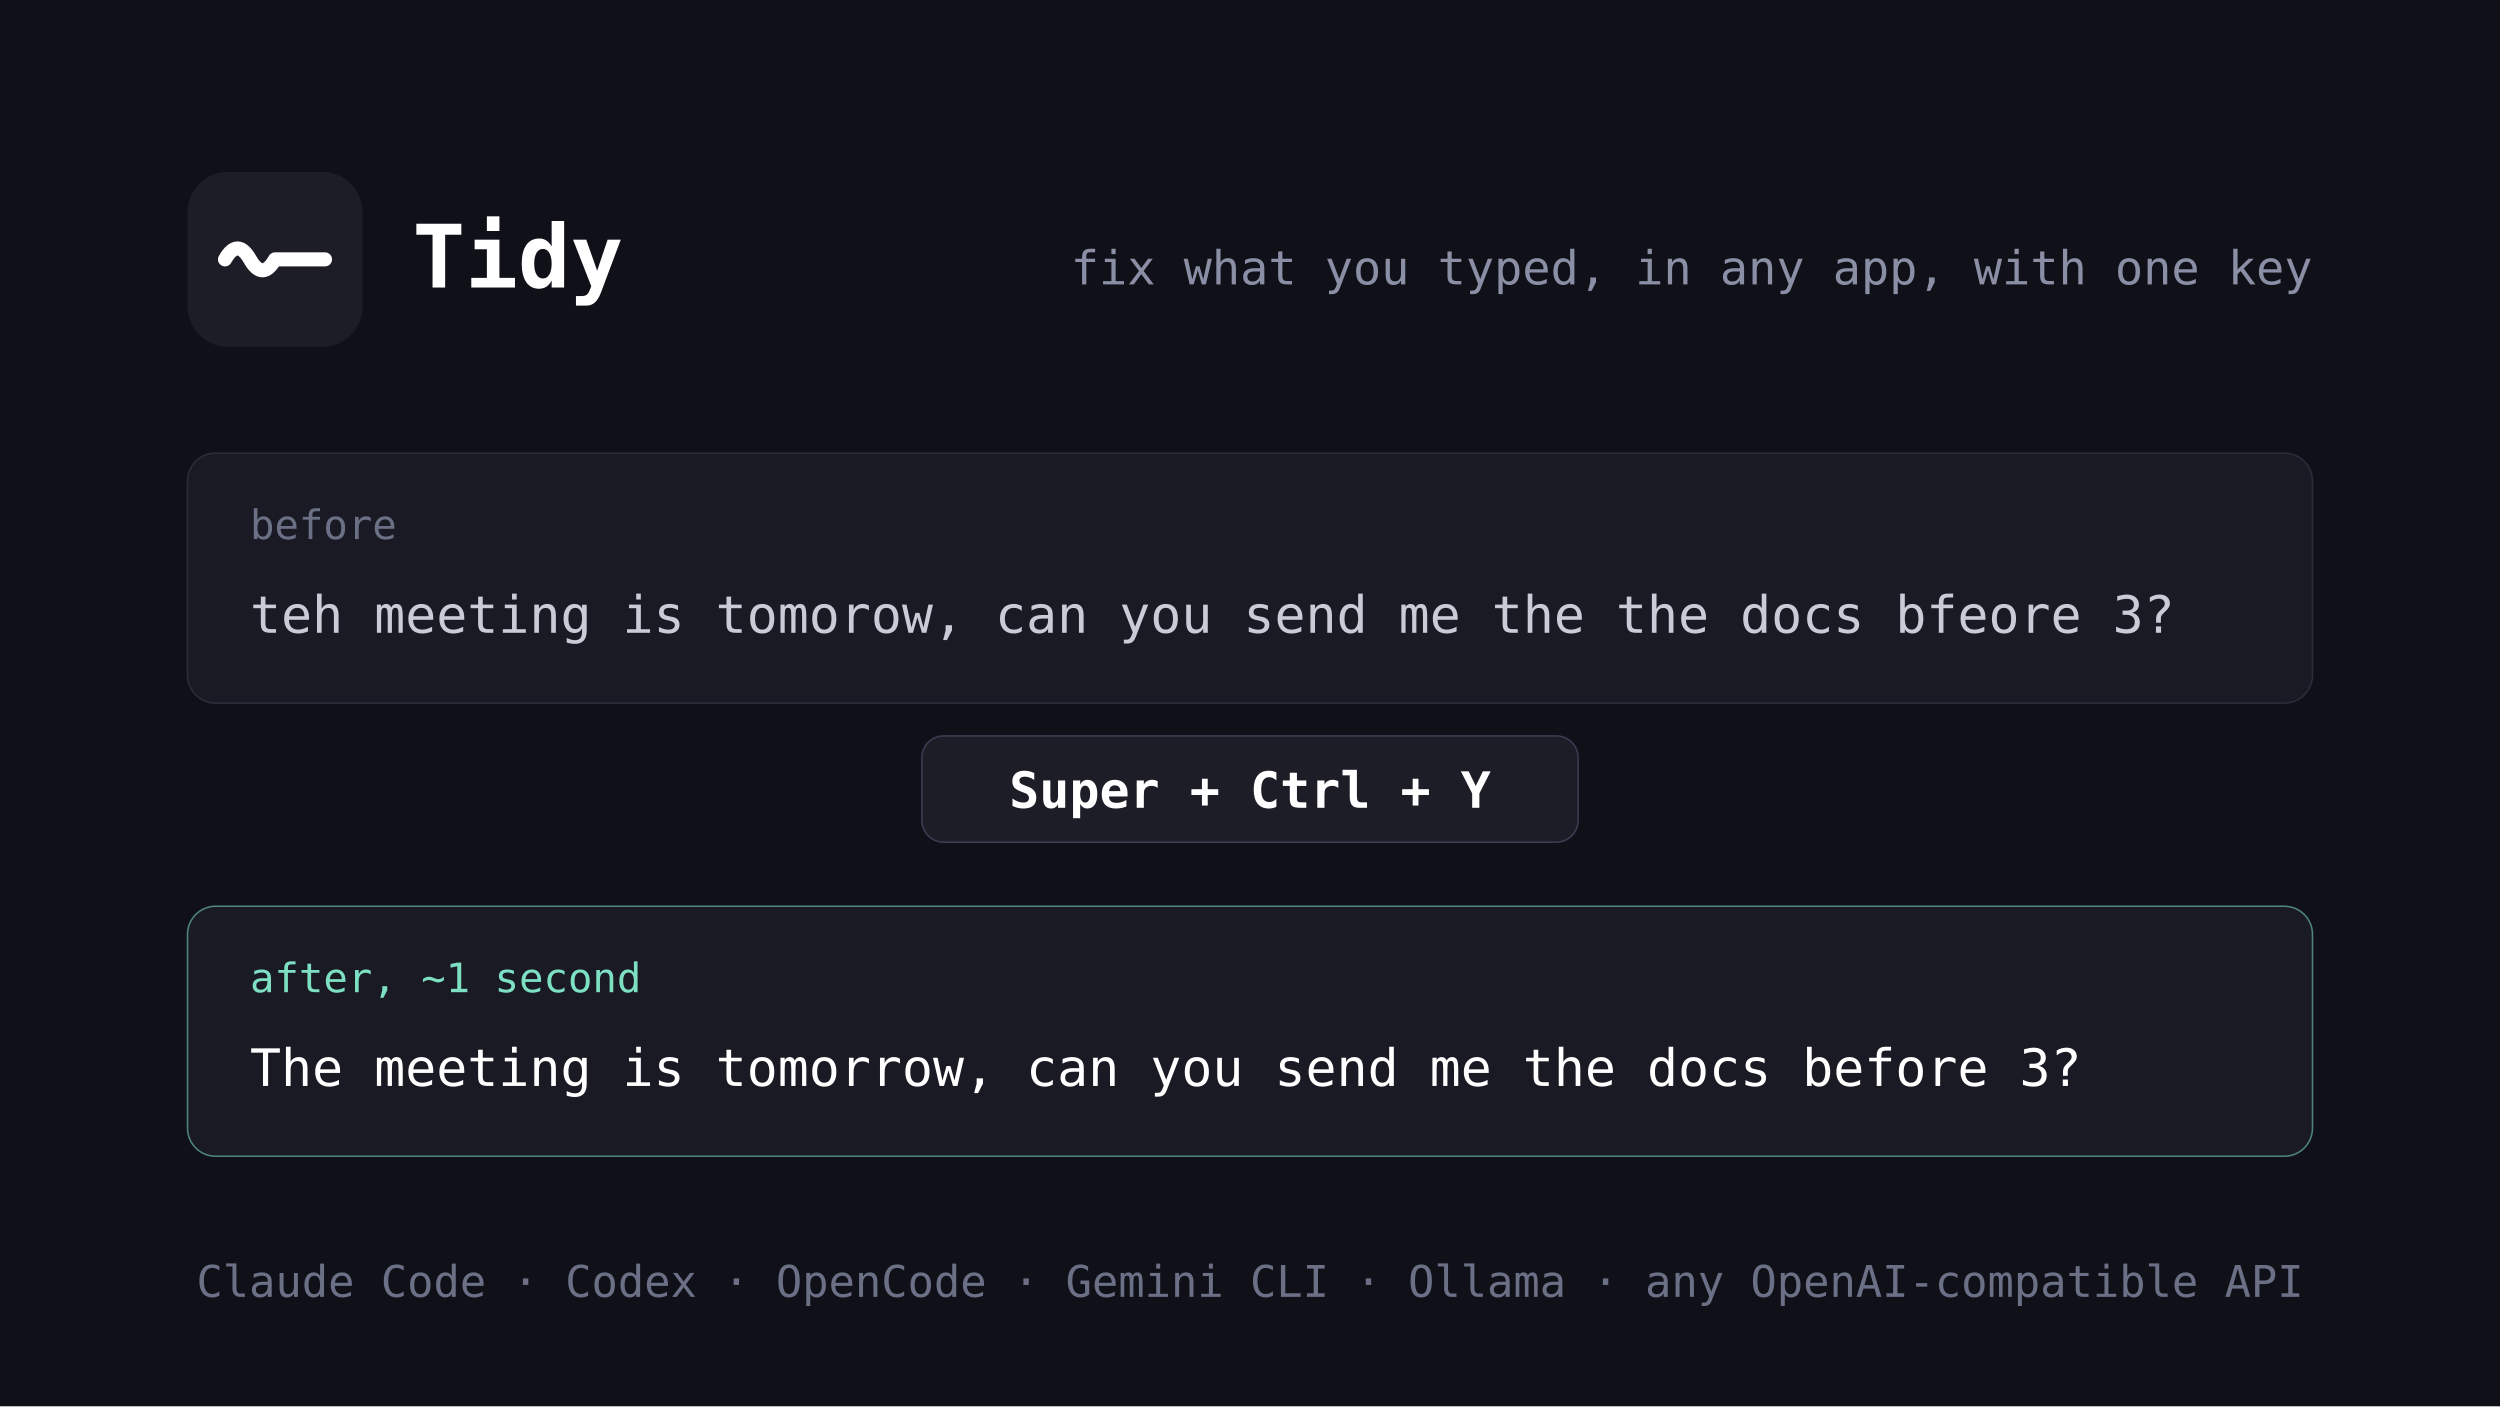
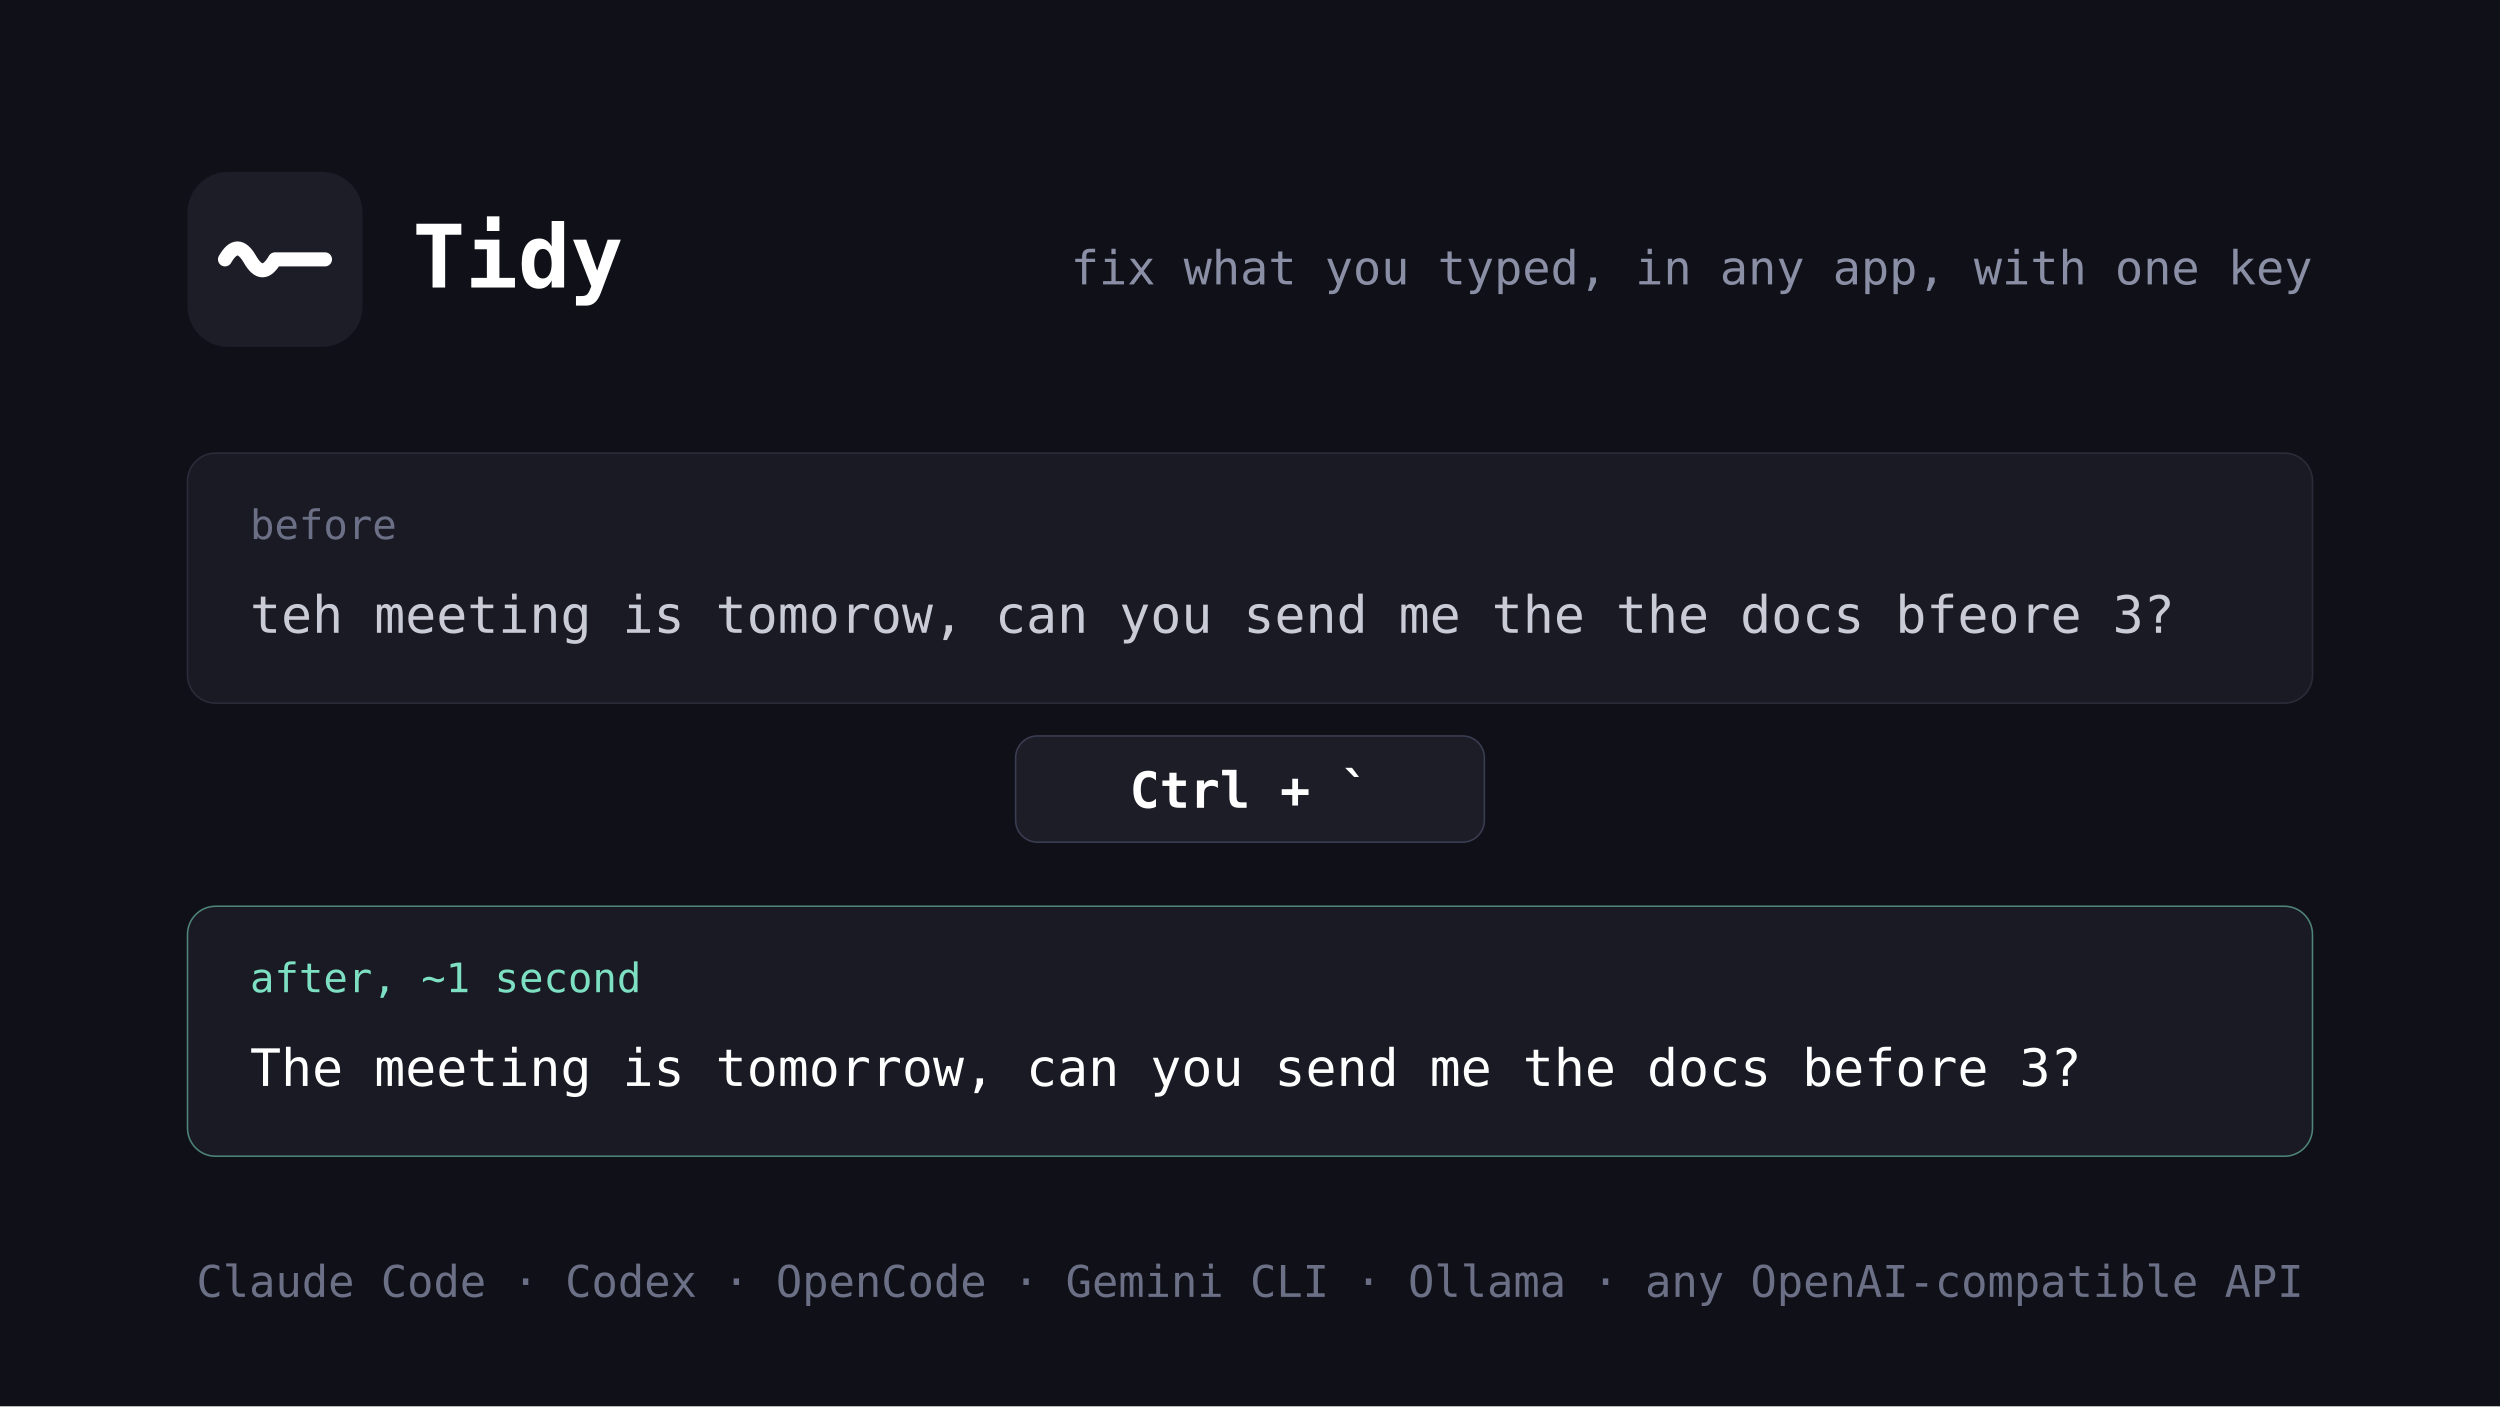
<svg xmlns="http://www.w3.org/2000/svg" viewBox="0 0 1600 900" width="1600" height="900">
  <rect width="1600" height="900" fill="#101118" />
  <g transform="translate(120 110)">
    <rect width="112" height="112" rx="26" fill="#1c1d27" />
    <path d="M24 56 q 8 -14 16 0 t 16 0 L 88 56" transform="translate(0 0)" fill="none" stroke="#ffffff" stroke-width="9" stroke-linecap="round" stroke-linejoin="round" />
    <text x="144" y="74" font-family="JetBrainsMono Nerd Font, JetBrains Mono, monospace" font-size="56" font-weight="700" fill="#ffffff">Tidy</text>
  </g>
  <text x="1480" y="182" text-anchor="end" font-family="JetBrainsMono Nerd Font, JetBrains Mono, monospace" font-size="30" fill="#8a8fa6">fix what you typed, in any app, with one key</text>
  <g font-family="JetBrainsMono Nerd Font, JetBrains Mono, monospace">
    <rect x="120" y="290" width="1360" height="160" rx="18" fill="#191a23" stroke="#2a2c3a" />
    <text x="160" y="345" font-size="26" fill="#6b7086">before</text>
    <text x="160" y="405" font-size="33" fill="#c9cbd6">teh meeting is tomorow, can you send me the the docs bfeore 3?</text>
    <g transform="translate(800 505)">
-       <rect x="-210" y="-34" width="420" height="68" rx="14" fill="#1c1d27" stroke="#3a3d52" />
-       <text x="0" y="12" text-anchor="middle" font-size="32" font-weight="700" fill="#ffffff">Super + Ctrl + Y</text>
+       <rect x="-150" y="-34" width="300" height="68" rx="14" fill="#1c1d27" stroke="#3a3d52" />
+       <text x="0" y="12" text-anchor="middle" font-size="32" font-weight="700" fill="#ffffff">Ctrl + `</text>
    </g>
    <rect x="120" y="580" width="1360" height="160" rx="18" fill="#191a23" stroke="#7ee0c3" stroke-opacity="0.55" />
    <text x="160" y="635" font-size="26" fill="#7ee0c3">after, ~1 second</text>
    <text x="160" y="695" font-size="33" fill="#ffffff">The meeting is tomorrow, can you send me the docs before 3?</text>
    <text x="800" y="830" text-anchor="middle" font-size="28" fill="#6b7086">Claude Code · Codex · OpenCode · Gemini CLI · Ollama · any OpenAI-compatible API</text>
  </g>
</svg>
